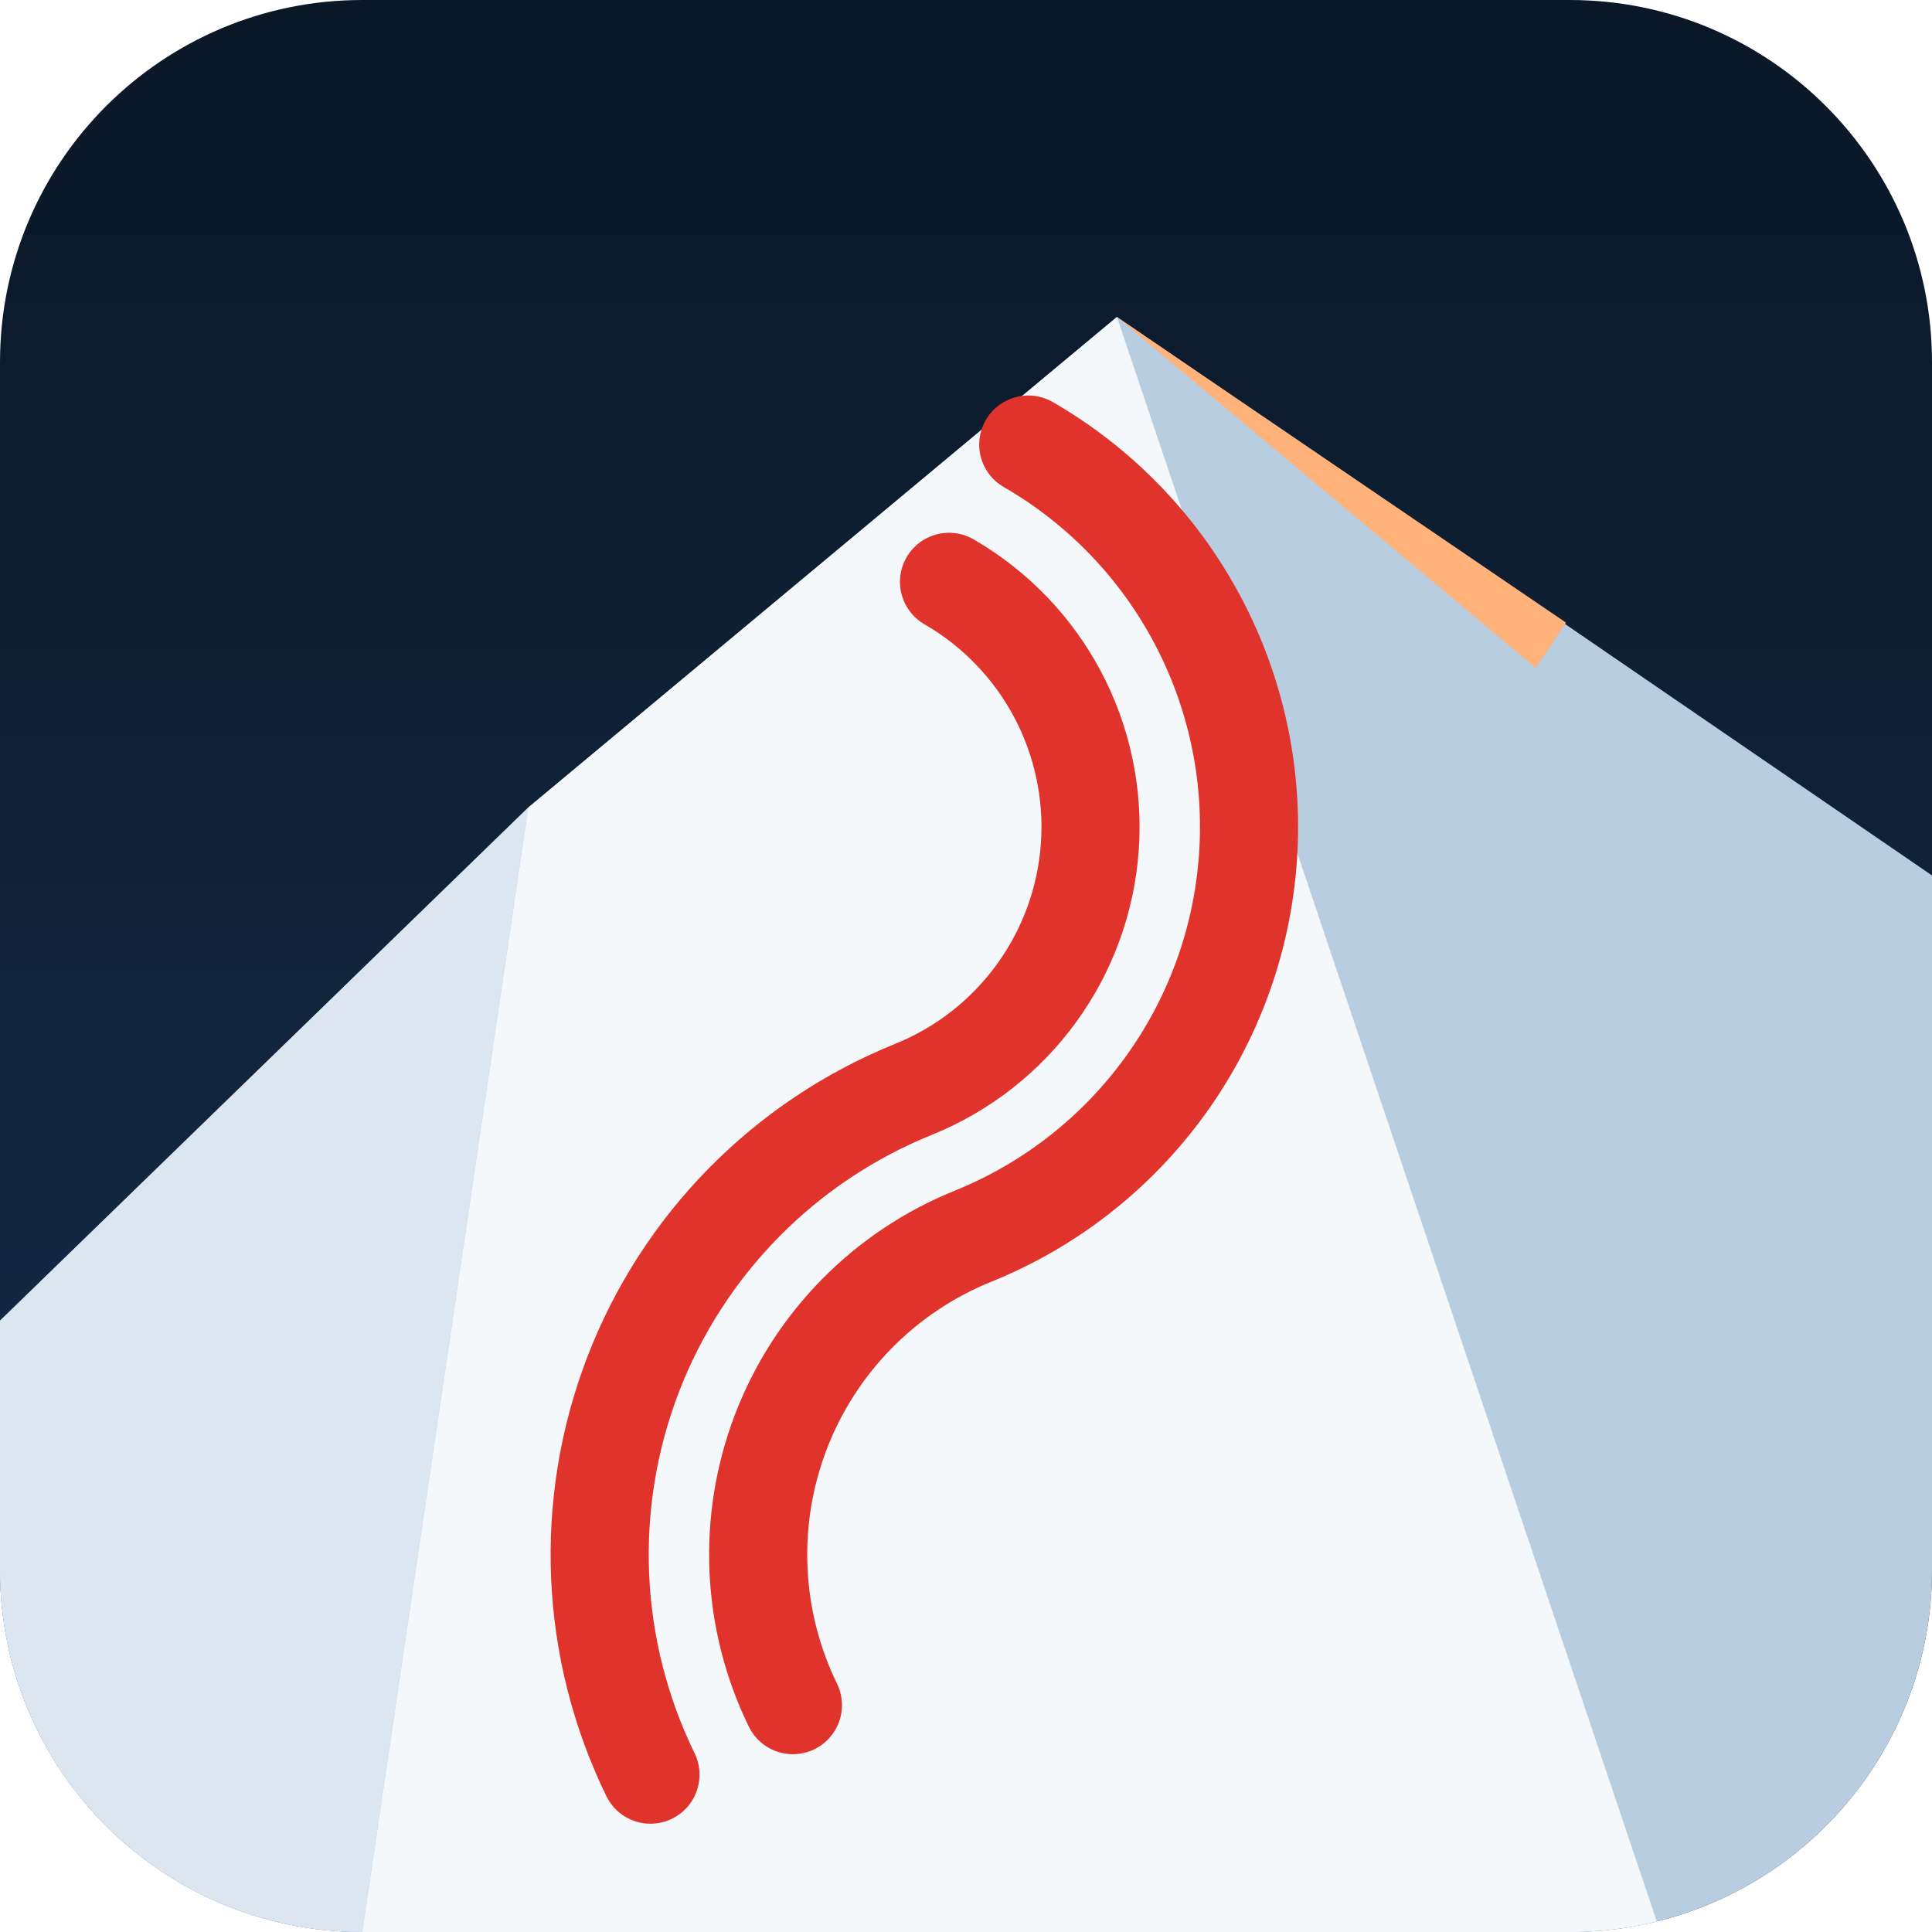
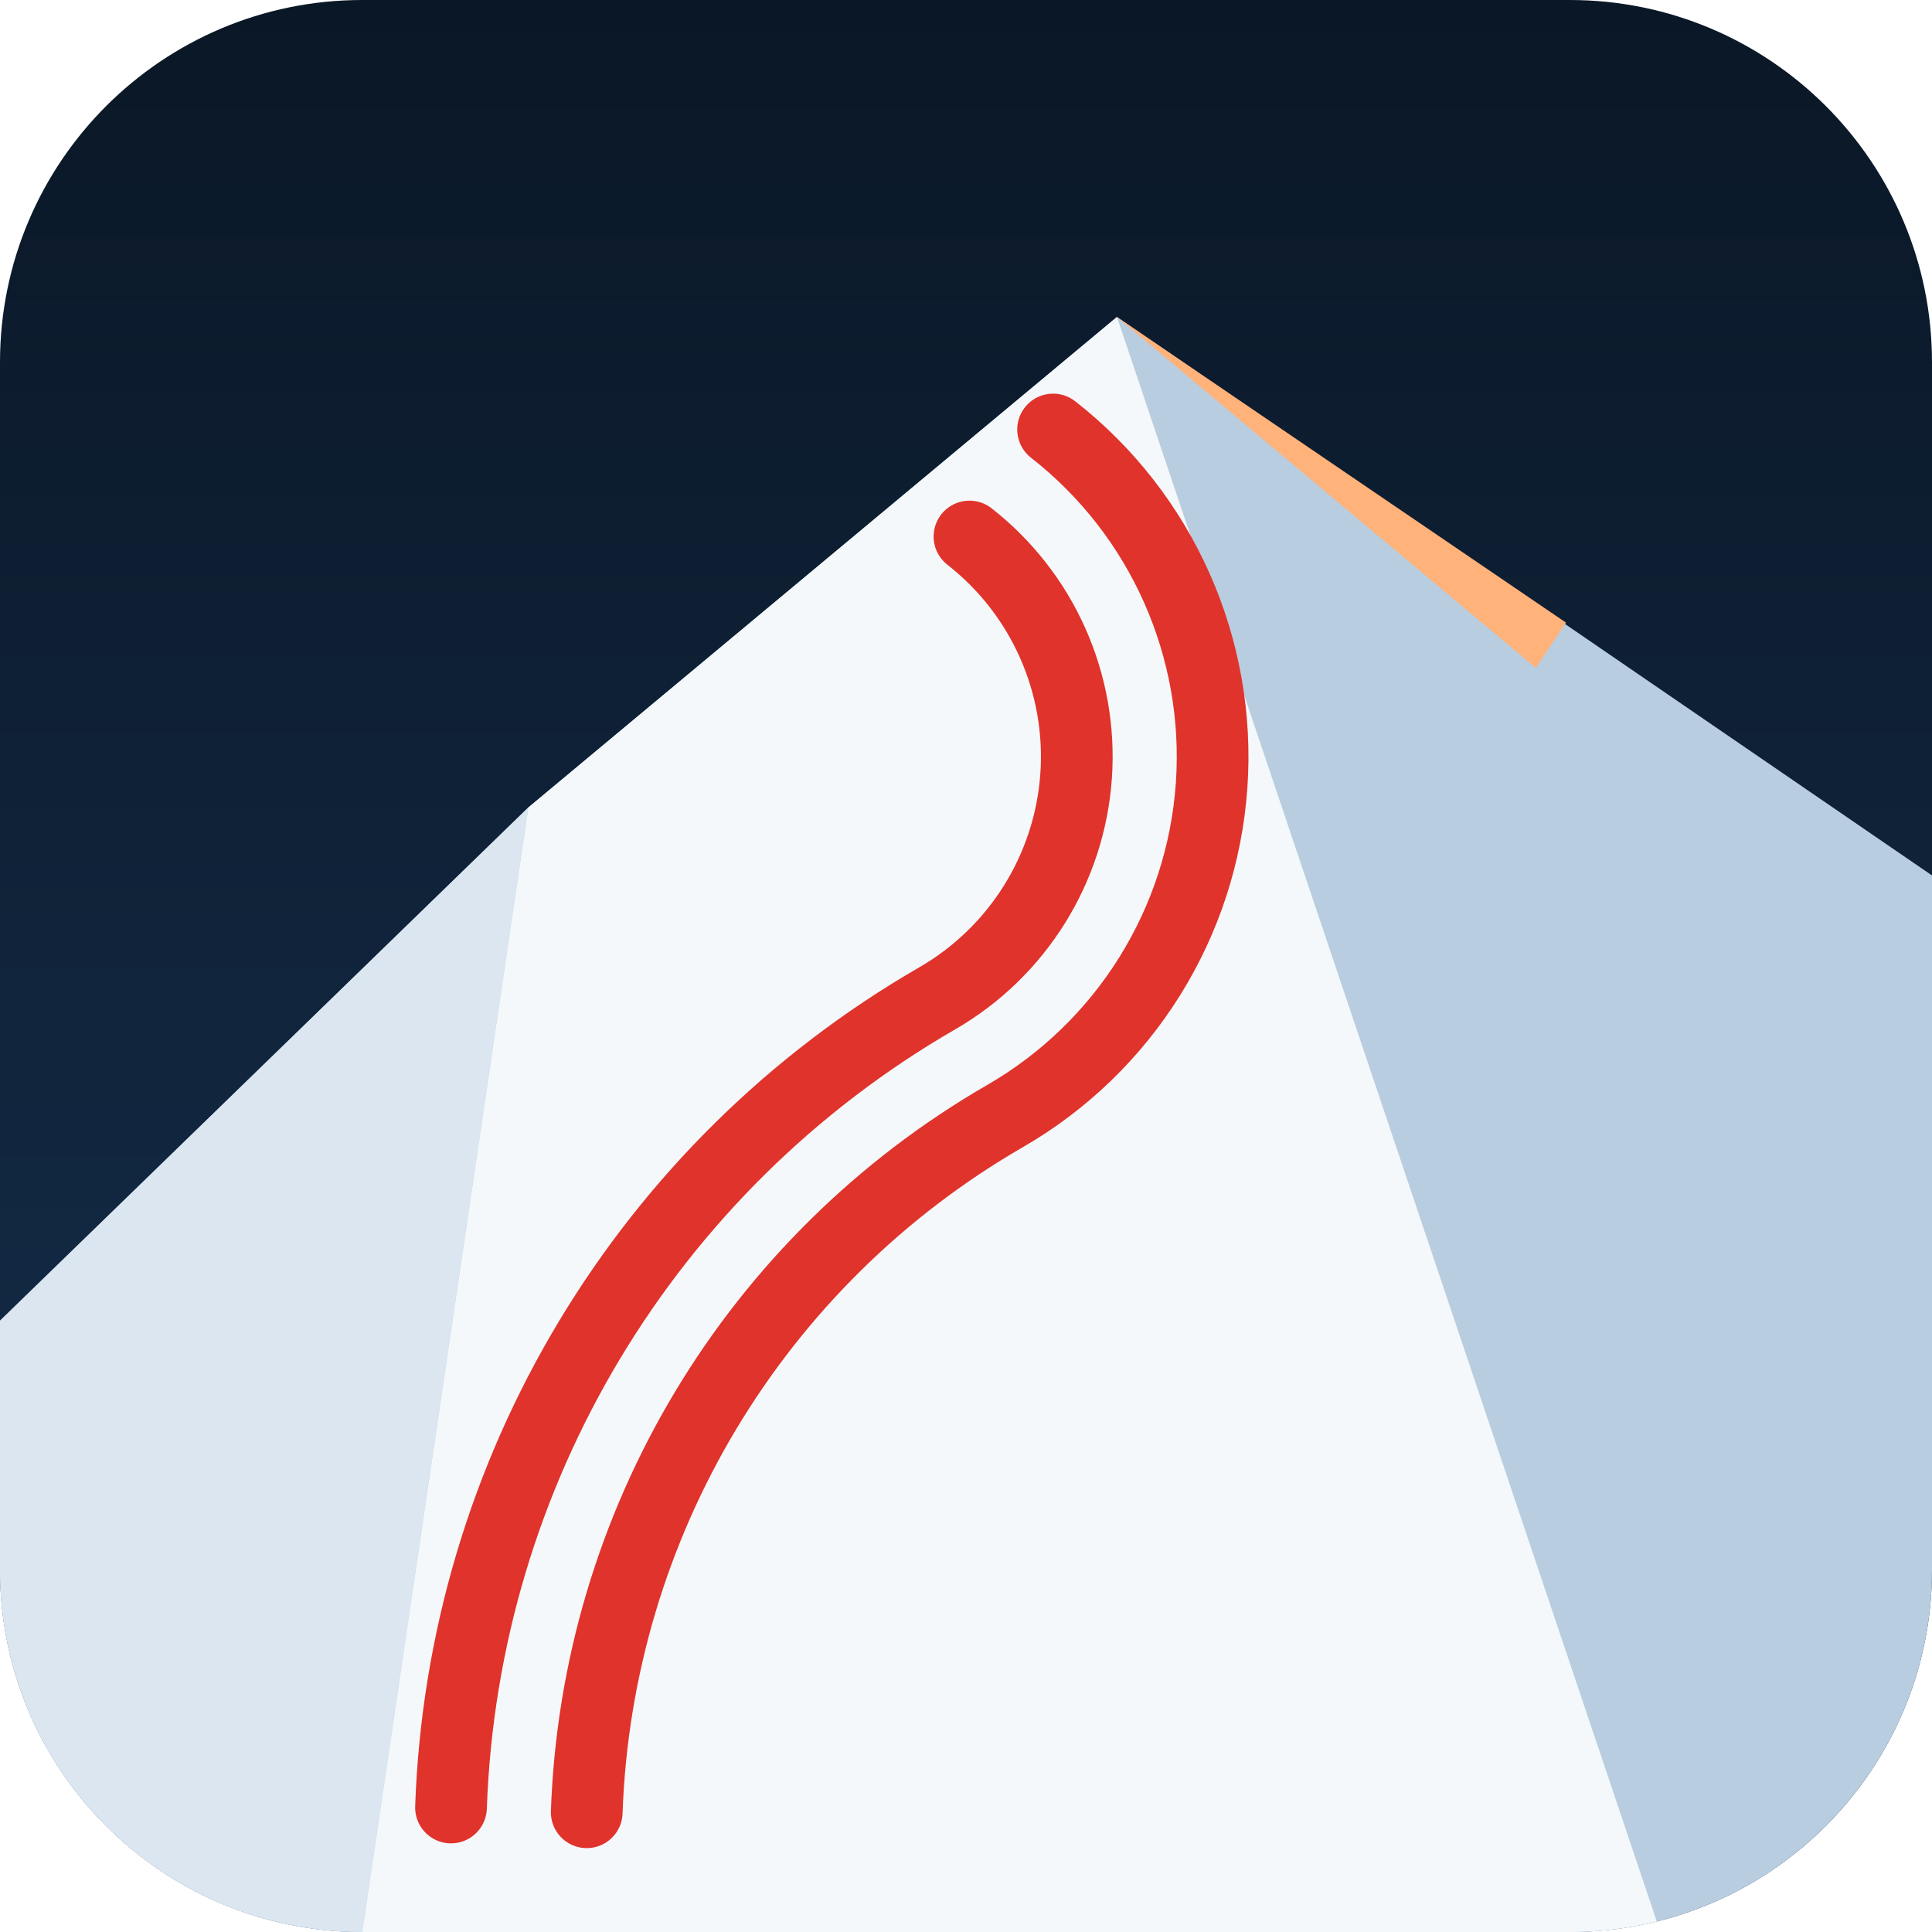
<svg xmlns="http://www.w3.org/2000/svg" viewBox="0 0 512 512">
  <defs>
    <linearGradient id="night" x1="0" y1="0" x2="0" y2="1">
      <stop offset="0" stop-color="#0a1726" />
      <stop offset="1" stop-color="#16304f" />
    </linearGradient>
    <clipPath id="tile">
      <rect width="512" height="512" rx="96" />
    </clipPath>
  </defs>
  <g clip-path="url(#tile)">
    <rect width="512" height="512" fill="url(#night)" />
    <polygon fill="#b9cde0" points="296,84 512,232 512,512 0,512 0,350 140,214" />
    <polygon fill="#f4f8fb" points="296,84 440,512 96,512 140,214" />
    <polygon fill="#dbe6f1" points="140,214 96,512 0,512 0,350" />
    <polygon fill="#ffb27a" points="296,84 415,165 407,177" />
-     <g fill="none" stroke="#e0332b" stroke-width="26" stroke-linecap="round">
-       <path d="M 272.5 117.81 A 117 117 0 0 1 257.83 327.62 A 91 91 0 0 0 210.13 451.88" />
-       <path d="M 251.5 154.19 A 75 75 0 0 1 242.1 288.68 A 133 133 0 0 0 172.38 470.3" />
+     <g fill="none" stroke="#e0332b" stroke-width="19" stroke-linecap="round">
+       <path d="M 279.08 113.82 A 110 110 0 0 1 266.36 295.76 A 222 222 0 0 0 155.49 480.27" />
+       <path d="M 256.92 142.18 A 74 74 0 0 1 248.36 264.58 A 258 258 0 0 0 119.52 479.01" />
    </g>
  </g>
</svg>
